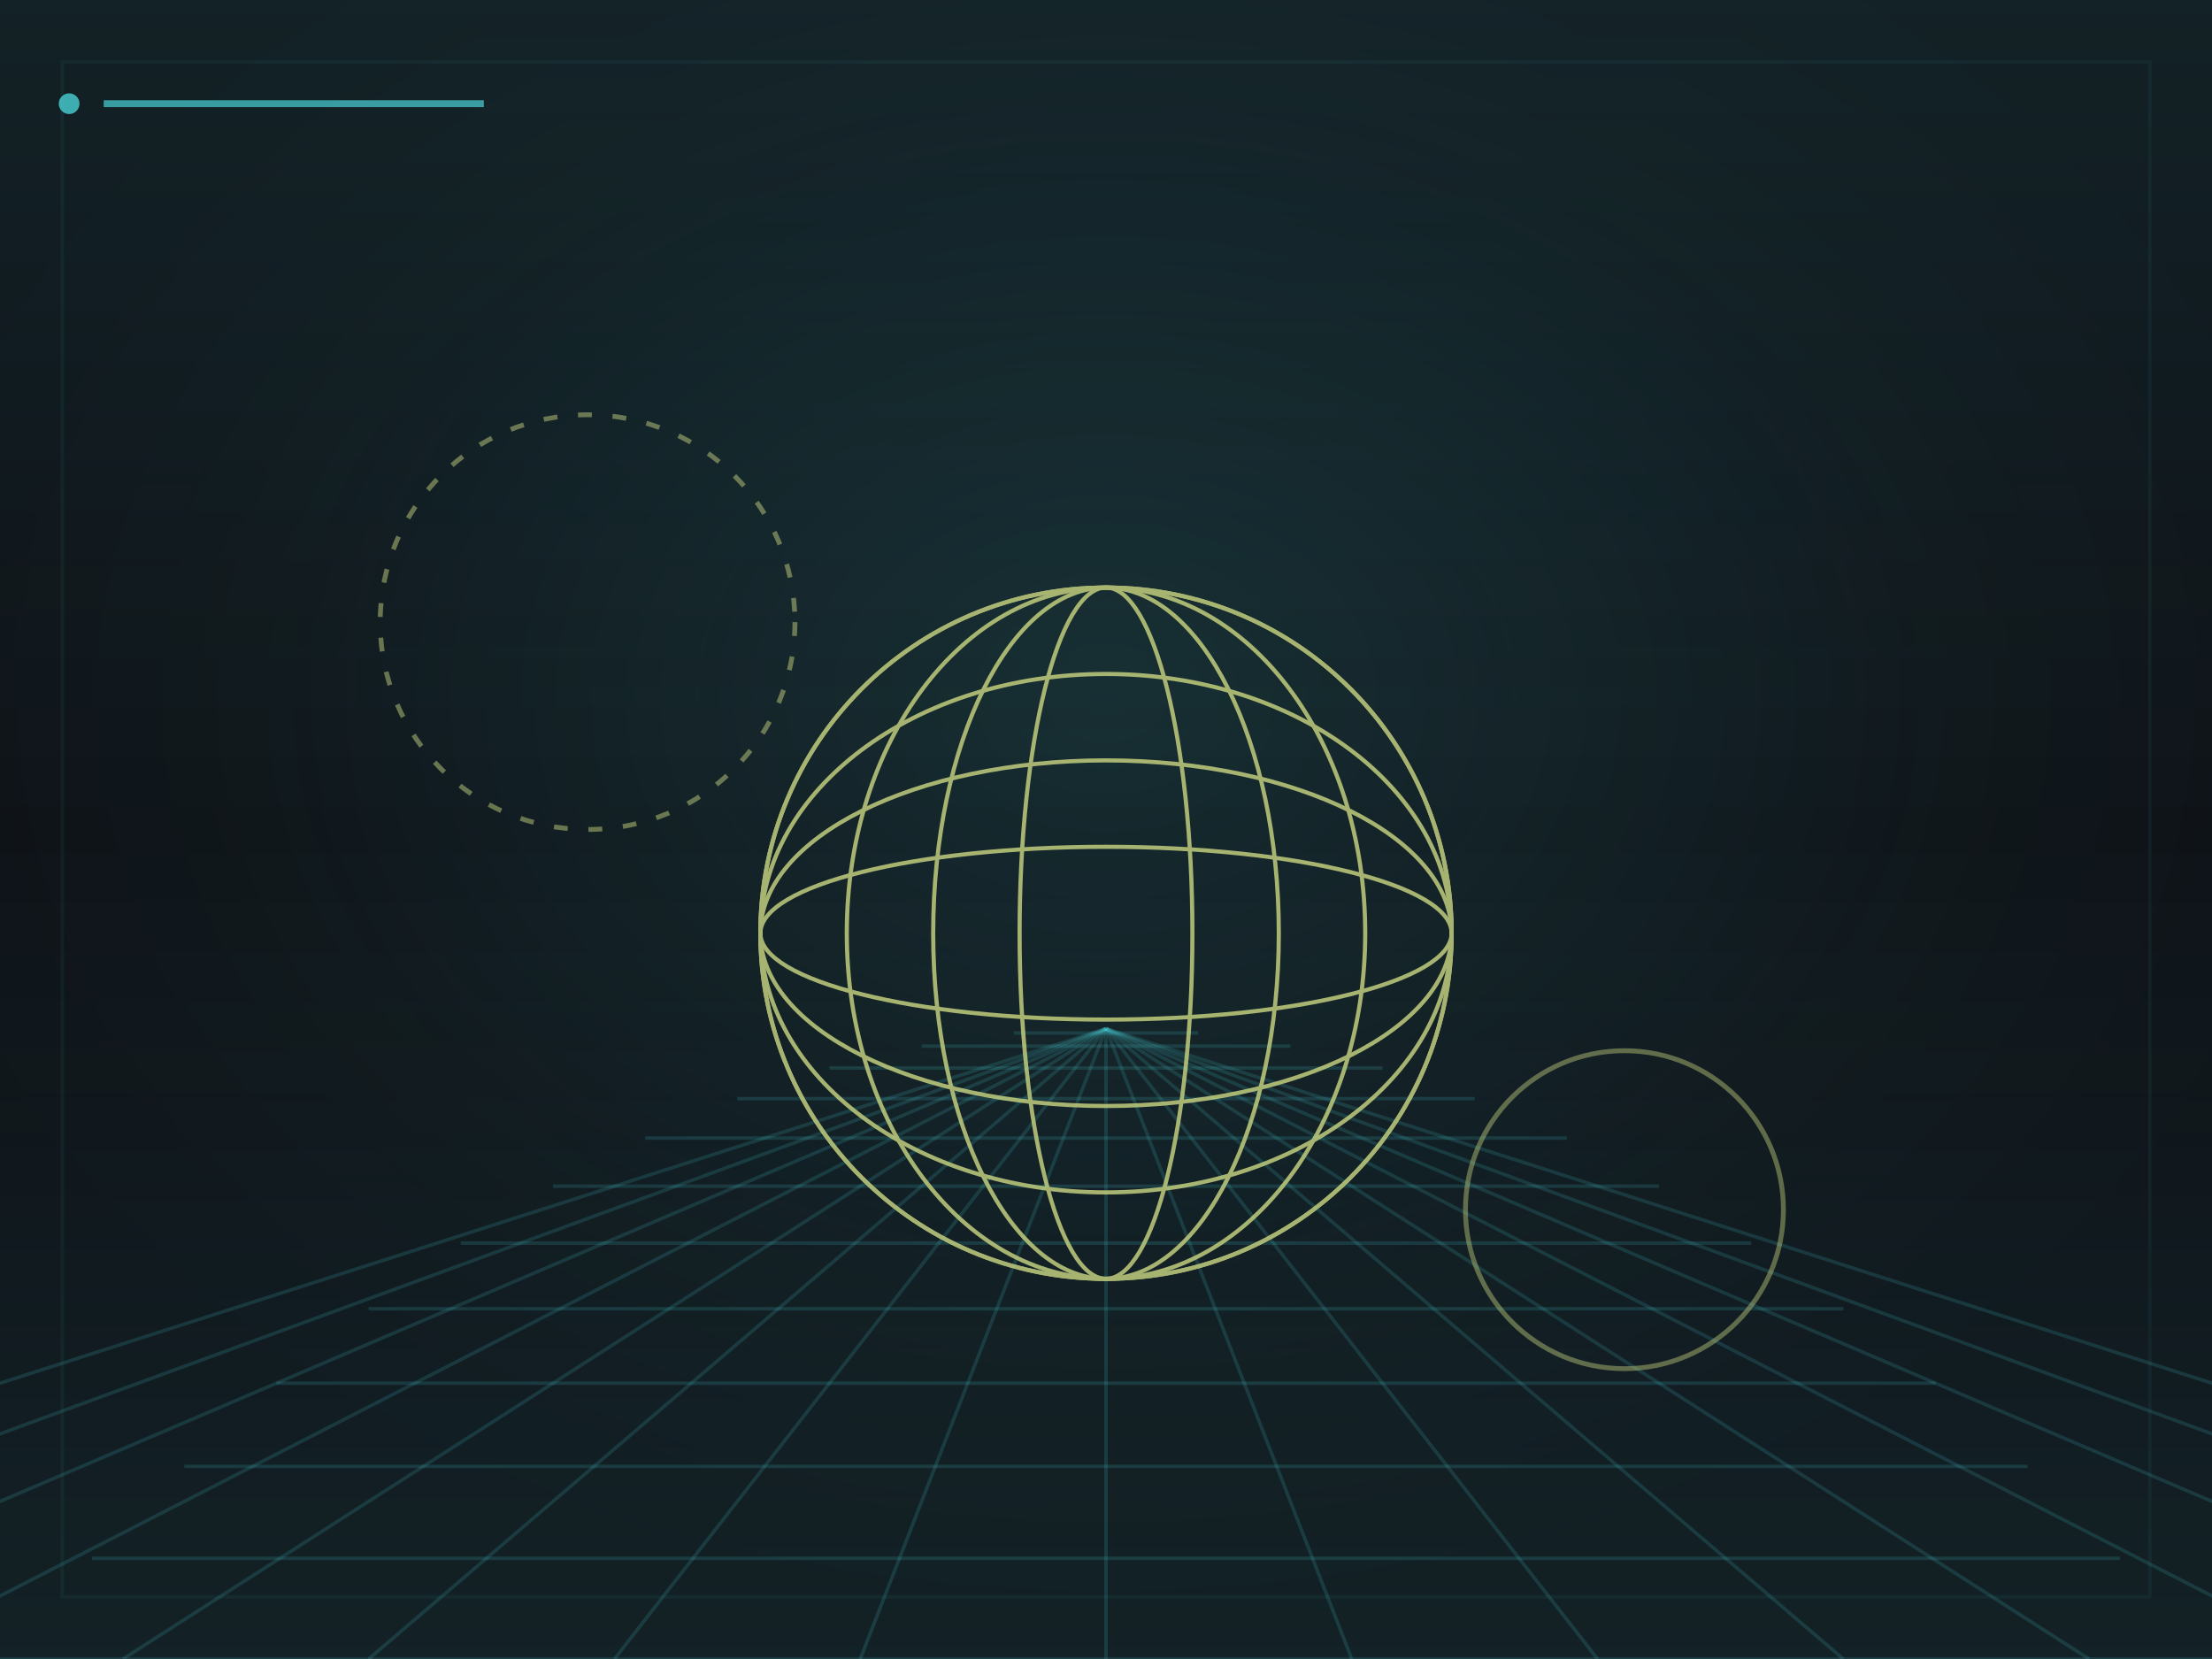
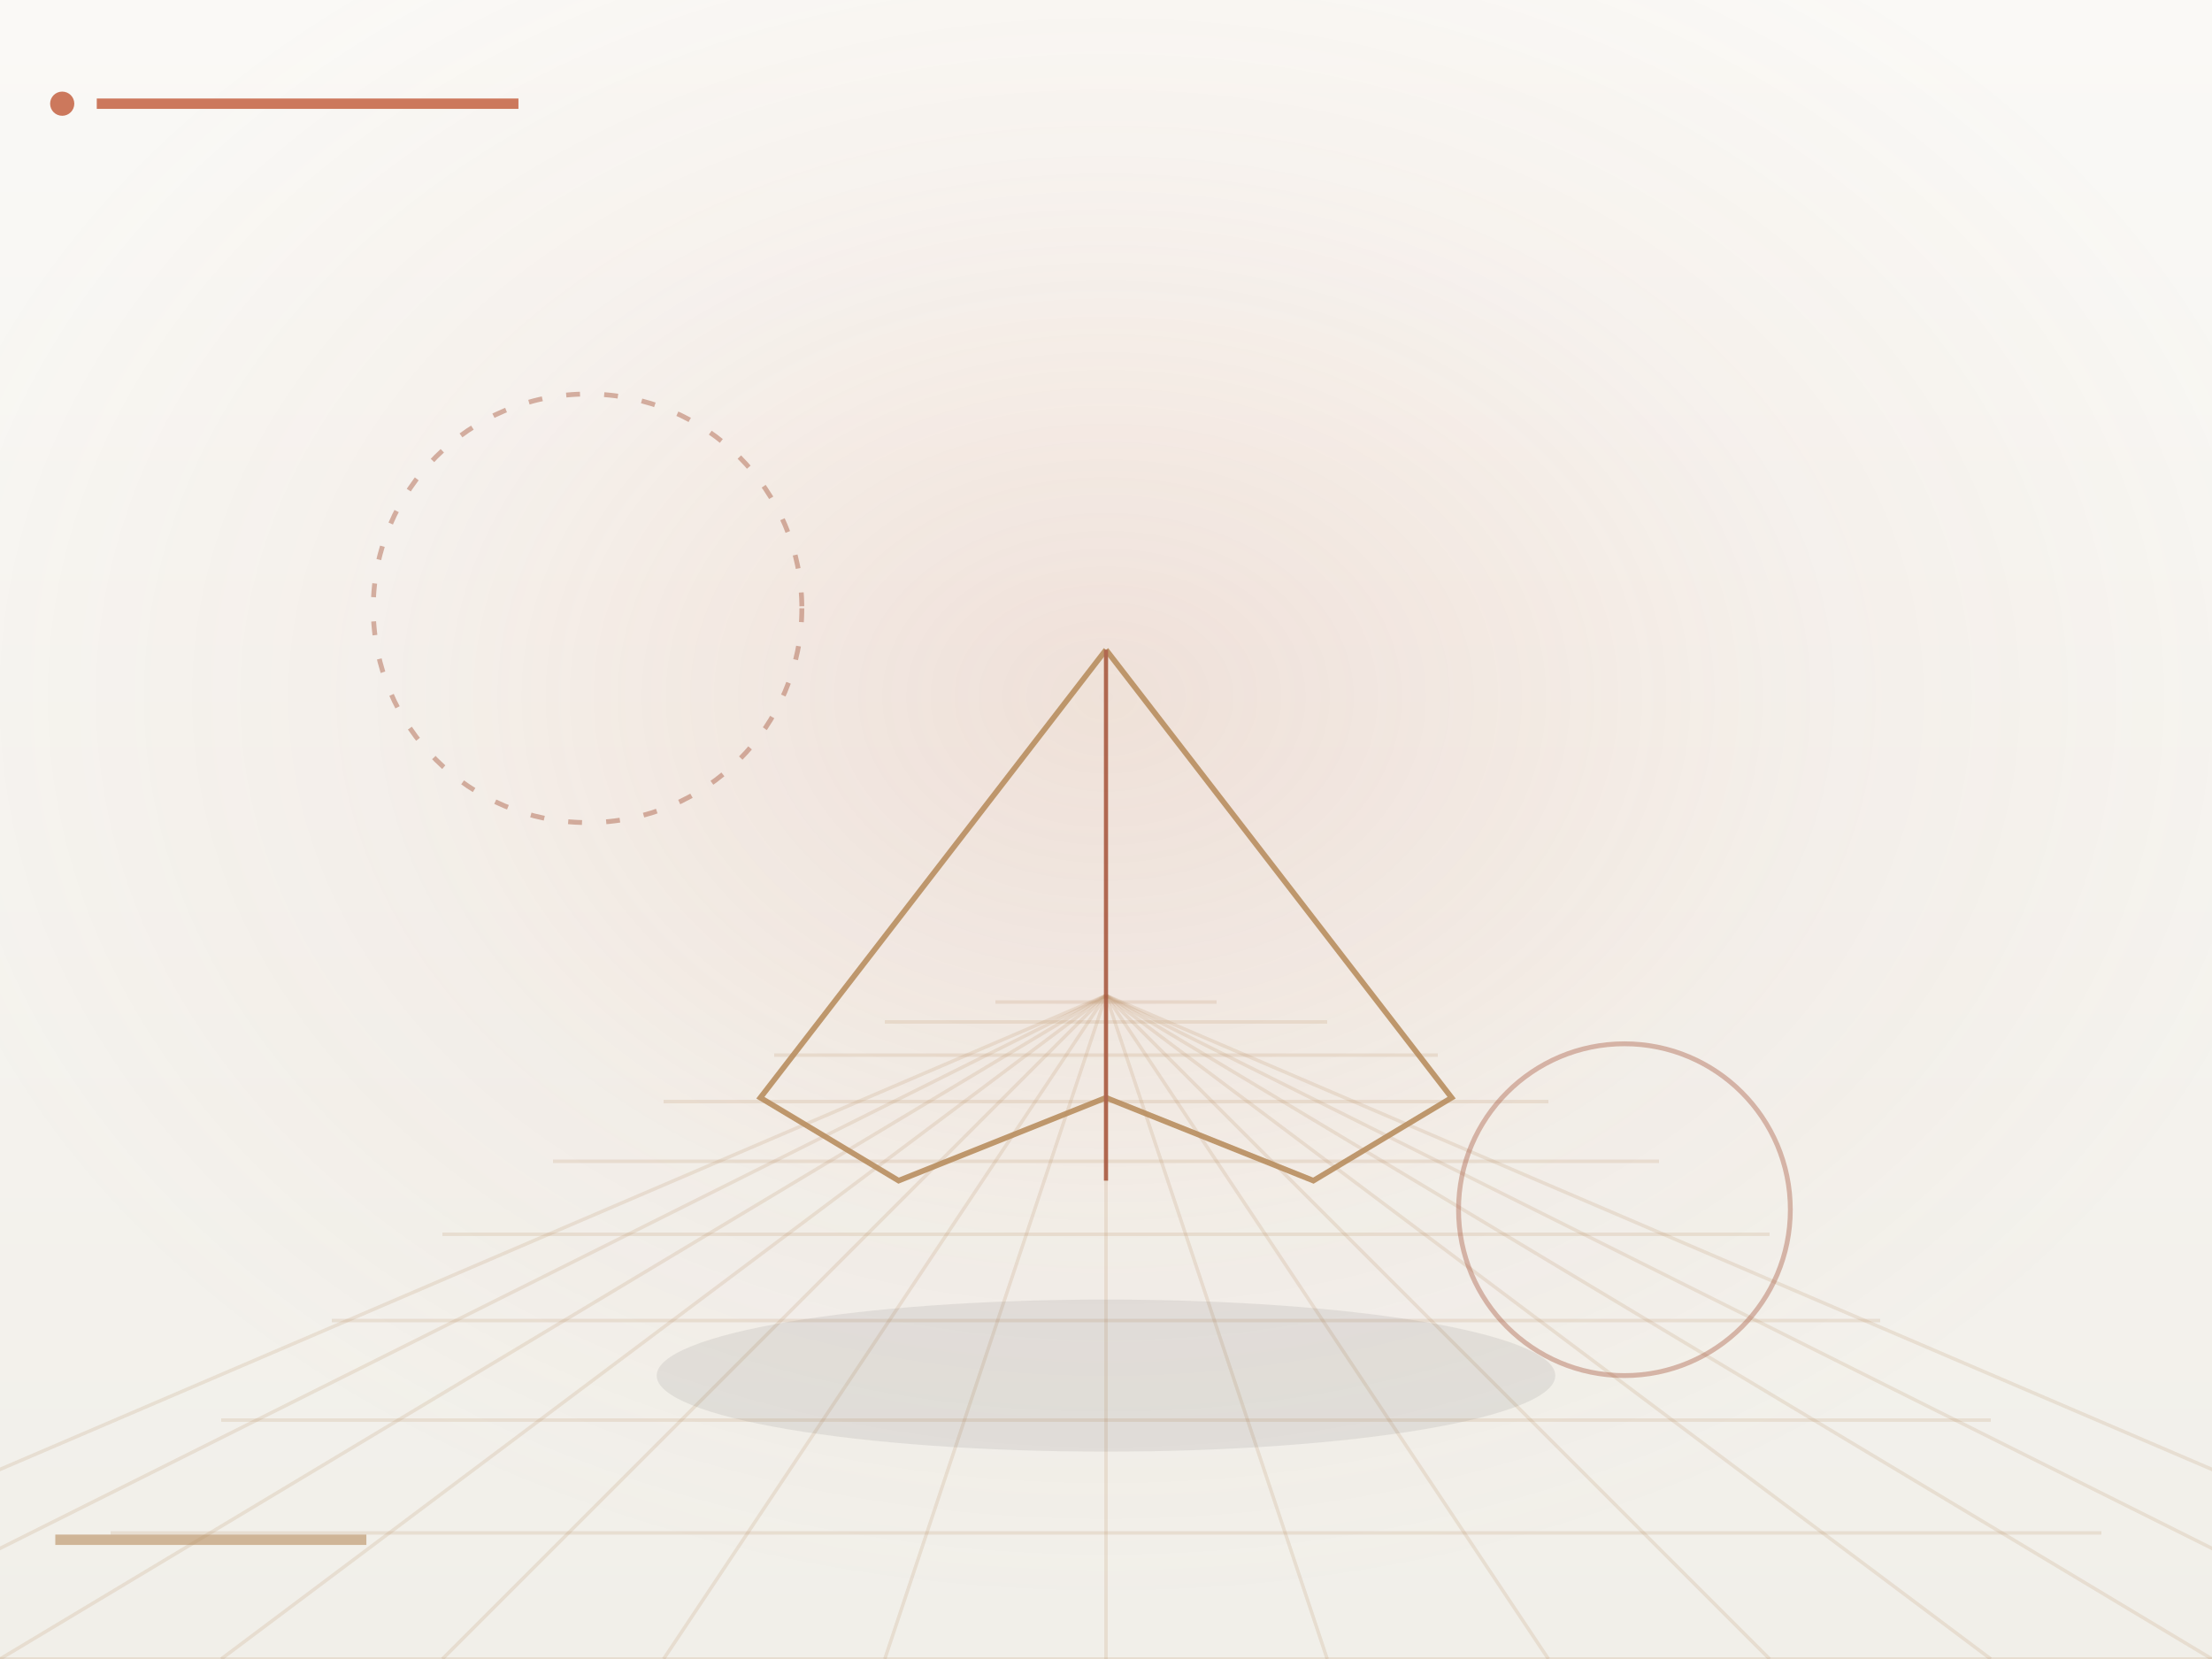
<svg xmlns="http://www.w3.org/2000/svg" viewBox="0 0 640 480" width="640" height="480" role="img" aria-label="sentinel mech">
  <defs>
-     <radialGradient id="glow" cx="50%" cy="42%" r="60%">
-       <stop offset="0%" stop-color="#49D1D5" stop-opacity="0.14" />
-       <stop offset="60%" stop-color="#49D1D5" stop-opacity="0.03" />
-       <stop offset="100%" stop-color="#0E1217" stop-opacity="0" />
+     <linearGradient id="bg" x1="0" y1="0" x2="0" y2="1">
+       <stop offset="0%" stop-color="#FAF9F6" />
+       <stop offset="100%" stop-color="#F1EFE9" />
+     </linearGradient>
+     <radialGradient id="glow" cx="50%" cy="42%" r="55%">
+       <stop offset="0%" stop-color="#CC785C" stop-opacity="0.16" />
+       <stop offset="60%" stop-color="#CC785C" stop-opacity="0.04" />
+       <stop offset="100%" stop-color="#CC785C" stop-opacity="0" />
    </radialGradient>
-     <linearGradient id="scan" x1="0" y1="0" x2="0" y2="1">
-       <stop offset="0%" stop-color="#49D1D5" stop-opacity="0.08" />
-       <stop offset="50%" stop-color="#49D1D5" stop-opacity="0" />
-       <stop offset="100%" stop-color="#49D1D5" stop-opacity="0.08" />
-     </linearGradient>
  </defs>
-   <rect width="640" height="480" fill="#0E1217" />
+   <rect width="640" height="480" fill="url(#bg)" />
  <rect width="640" height="480" fill="url(#glow)" />
-   <rect width="640" height="480" fill="url(#scan)" />
-   <line x1="-248.889" y1="480" x2="320" y2="297.6" stroke="rgba(73,209,213,0.16)" stroke-width="1" />
-   <line x1="-177.778" y1="480" x2="320" y2="297.6" stroke="rgba(73,209,213,0.16)" stroke-width="1" />
-   <line x1="-106.667" y1="480" x2="320" y2="297.6" stroke="rgba(73,209,213,0.16)" stroke-width="1" />
-   <line x1="-35.556" y1="480" x2="320" y2="297.6" stroke="rgba(73,209,213,0.16)" stroke-width="1" />
-   <line x1="35.556" y1="480" x2="320" y2="297.6" stroke="rgba(73,209,213,0.16)" stroke-width="1" />
-   <line x1="106.667" y1="480" x2="320" y2="297.6" stroke="rgba(73,209,213,0.16)" stroke-width="1" />
-   <line x1="177.778" y1="480" x2="320" y2="297.6" stroke="rgba(73,209,213,0.16)" stroke-width="1" />
-   <line x1="248.889" y1="480" x2="320" y2="297.6" stroke="rgba(73,209,213,0.16)" stroke-width="1" />
-   <line x1="320" y1="480" x2="320" y2="297.6" stroke="rgba(73,209,213,0.16)" stroke-width="1" />
-   <line x1="391.111" y1="480" x2="320" y2="297.6" stroke="rgba(73,209,213,0.16)" stroke-width="1" />
-   <line x1="462.222" y1="480" x2="320" y2="297.6" stroke="rgba(73,209,213,0.16)" stroke-width="1" />
-   <line x1="533.333" y1="480" x2="320" y2="297.6" stroke="rgba(73,209,213,0.16)" stroke-width="1" />
-   <line x1="604.444" y1="480" x2="320" y2="297.6" stroke="rgba(73,209,213,0.16)" stroke-width="1" />
-   <line x1="675.556" y1="480" x2="320" y2="297.6" stroke="rgba(73,209,213,0.16)" stroke-width="1" />
-   <line x1="746.667" y1="480" x2="320" y2="297.6" stroke="rgba(73,209,213,0.16)" stroke-width="1" />
-   <line x1="817.778" y1="480" x2="320" y2="297.6" stroke="rgba(73,209,213,0.16)" stroke-width="1" />
-   <line x1="888.889" y1="480" x2="320" y2="297.6" stroke="rgba(73,209,213,0.16)" stroke-width="1" />
-   <line x1="293.333" y1="298.867" x2="346.667" y2="298.867" stroke="rgba(73,209,213,0.16)" stroke-width="1" />
-   <line x1="266.667" y1="302.667" x2="373.333" y2="302.667" stroke="rgba(73,209,213,0.16)" stroke-width="1" />
-   <line x1="240" y1="309" x2="400" y2="309" stroke="rgba(73,209,213,0.16)" stroke-width="1" />
-   <line x1="213.333" y1="317.867" x2="426.667" y2="317.867" stroke="rgba(73,209,213,0.16)" stroke-width="1" />
-   <line x1="186.667" y1="329.267" x2="453.333" y2="329.267" stroke="rgba(73,209,213,0.16)" stroke-width="1" />
-   <line x1="160" y1="343.2" x2="480" y2="343.2" stroke="rgba(73,209,213,0.16)" stroke-width="1" />
-   <line x1="133.333" y1="359.667" x2="506.667" y2="359.667" stroke="rgba(73,209,213,0.16)" stroke-width="1" />
-   <line x1="106.667" y1="378.667" x2="533.333" y2="378.667" stroke="rgba(73,209,213,0.16)" stroke-width="1" />
-   <line x1="80" y1="400.2" x2="560" y2="400.2" stroke="rgba(73,209,213,0.16)" stroke-width="1" />
-   <line x1="53.333" y1="424.267" x2="586.667" y2="424.267" stroke="rgba(73,209,213,0.16)" stroke-width="1" />
-   <line x1="26.667" y1="450.867" x2="613.333" y2="450.867" stroke="rgba(73,209,213,0.16)" stroke-width="1" />
-   <line x1="0" y1="480" x2="640" y2="480" stroke="rgba(73,209,213,0.16)" stroke-width="1" />
-   <rect x="18" y="18" width="604" height="444" fill="none" stroke="rgba(73,209,213,0.06)" stroke-width="1" />
-   <g stroke="#C1CD7D" stroke-width="1.2" fill="none" opacity="0.85">
-     <ellipse cx="320" cy="270" rx="100" ry="25" />
-     <ellipse cx="320" cy="270" rx="25" ry="100" />
-     <ellipse cx="320" cy="270" rx="100" ry="50" />
-     <ellipse cx="320" cy="270" rx="50" ry="100" />
-     <ellipse cx="320" cy="270" rx="100" ry="75" />
-     <ellipse cx="320" cy="270" rx="75" ry="100" />
-     <ellipse cx="320" cy="270" rx="100" ry="100" />
-     <ellipse cx="320" cy="270" rx="100" ry="100" />
+   <line x1="-128" y1="480" x2="320" y2="288" stroke="rgba(184, 142, 95, 0.18)" stroke-width="1" />
+   <line x1="-64" y1="480" x2="320" y2="288" stroke="rgba(184, 142, 95, 0.18)" stroke-width="1" />
+   <line x1="0" y1="480" x2="320" y2="288" stroke="rgba(184, 142, 95, 0.18)" stroke-width="1" />
+   <line x1="64" y1="480" x2="320" y2="288" stroke="rgba(184, 142, 95, 0.18)" stroke-width="1" />
+   <line x1="128" y1="480" x2="320" y2="288" stroke="rgba(184, 142, 95, 0.18)" stroke-width="1" />
+   <line x1="192" y1="480" x2="320" y2="288" stroke="rgba(184, 142, 95, 0.18)" stroke-width="1" />
+   <line x1="256" y1="480" x2="320" y2="288" stroke="rgba(184, 142, 95, 0.18)" stroke-width="1" />
+   <line x1="320" y1="480" x2="320" y2="288" stroke="rgba(184, 142, 95, 0.18)" stroke-width="1" />
+   <line x1="384" y1="480" x2="320" y2="288" stroke="rgba(184, 142, 95, 0.18)" stroke-width="1" />
+   <line x1="448" y1="480" x2="320" y2="288" stroke="rgba(184, 142, 95, 0.18)" stroke-width="1" />
+   <line x1="512" y1="480" x2="320" y2="288" stroke="rgba(184, 142, 95, 0.18)" stroke-width="1" />
+   <line x1="576" y1="480" x2="320" y2="288" stroke="rgba(184, 142, 95, 0.18)" stroke-width="1" />
+   <line x1="640" y1="480" x2="320" y2="288" stroke="rgba(184, 142, 95, 0.18)" stroke-width="1" />
+   <line x1="704" y1="480" x2="320" y2="288" stroke="rgba(184, 142, 95, 0.18)" stroke-width="1" />
+   <line x1="768" y1="480" x2="320" y2="288" stroke="rgba(184, 142, 95, 0.18)" stroke-width="1" />
+   <line x1="288" y1="289.92" x2="352" y2="289.92" stroke="rgba(184, 142, 95, 0.18)" stroke-width="1" />
+   <line x1="256" y1="295.68" x2="384" y2="295.68" stroke="rgba(184, 142, 95, 0.18)" stroke-width="1" />
+   <line x1="224" y1="305.28" x2="416" y2="305.28" stroke="rgba(184, 142, 95, 0.18)" stroke-width="1" />
+   <line x1="192" y1="318.72" x2="448" y2="318.72" stroke="rgba(184, 142, 95, 0.18)" stroke-width="1" />
+   <line x1="160" y1="336" x2="480" y2="336" stroke="rgba(184, 142, 95, 0.18)" stroke-width="1" />
+   <line x1="128" y1="357.12" x2="512" y2="357.12" stroke="rgba(184, 142, 95, 0.18)" stroke-width="1" />
+   <line x1="96" y1="382.08" x2="544" y2="382.08" stroke="rgba(184, 142, 95, 0.18)" stroke-width="1" />
+   <line x1="64" y1="410.88" x2="576" y2="410.88" stroke="rgba(184, 142, 95, 0.18)" stroke-width="1" />
+   <line x1="32" y1="443.52" x2="608" y2="443.52" stroke="rgba(184, 142, 95, 0.18)" stroke-width="1" />
+   <line x1="0" y1="480" x2="640" y2="480" stroke="rgba(184, 142, 95, 0.18)" stroke-width="1" />
+   <ellipse cx="320" cy="398" rx="130" ry="22" fill="#1F1E1B" opacity="0.08" />
+   <g stroke="#B88E5F" stroke-width="1.6" fill="none" opacity="0.9">
+     <polyline points="320,188 220,317.6 260,341.6 320,317.6 380,341.6 420,317.6 320,188" />
+     <line x1="320" y1="188" x2="320" y2="341.6" stroke="#A85B41" stroke-width="1.2" />
  </g>
-   <circle cx="170" cy="180" r="60" stroke="#C1CD7D" stroke-width="1.4" fill="none" opacity="0.5" stroke-dasharray="4 6" />
-   <circle cx="470" cy="350" r="46" stroke="#C1CD7D" stroke-width="1.4" fill="none" opacity="0.45" stroke-dasharray="" />
-   <line x1="30" y1="30" x2="140" y2="30" stroke="#49D1D5" stroke-width="2" opacity="0.7" />
-   <circle cx="20" cy="30" r="3" fill="#49D1D5" opacity="0.8" />
+   <circle cx="170" cy="176" r="62" stroke="#A85B41" stroke-width="1.4" fill="none" opacity="0.45" stroke-dasharray="4 7" />
+   <circle cx="470" cy="350" r="48" stroke="#A85B41" stroke-width="1.4" fill="none" opacity="0.4" stroke-dasharray="" />
+   <line x1="28" y1="30" x2="150" y2="30" stroke="#CC785C" stroke-width="3" />
+   <circle cx="18" cy="30" r="3.5" fill="#CC785C" />
+   <rect x="16" y="444" width="90" height="3" fill="#B88E5F" opacity="0.6" />
</svg>
